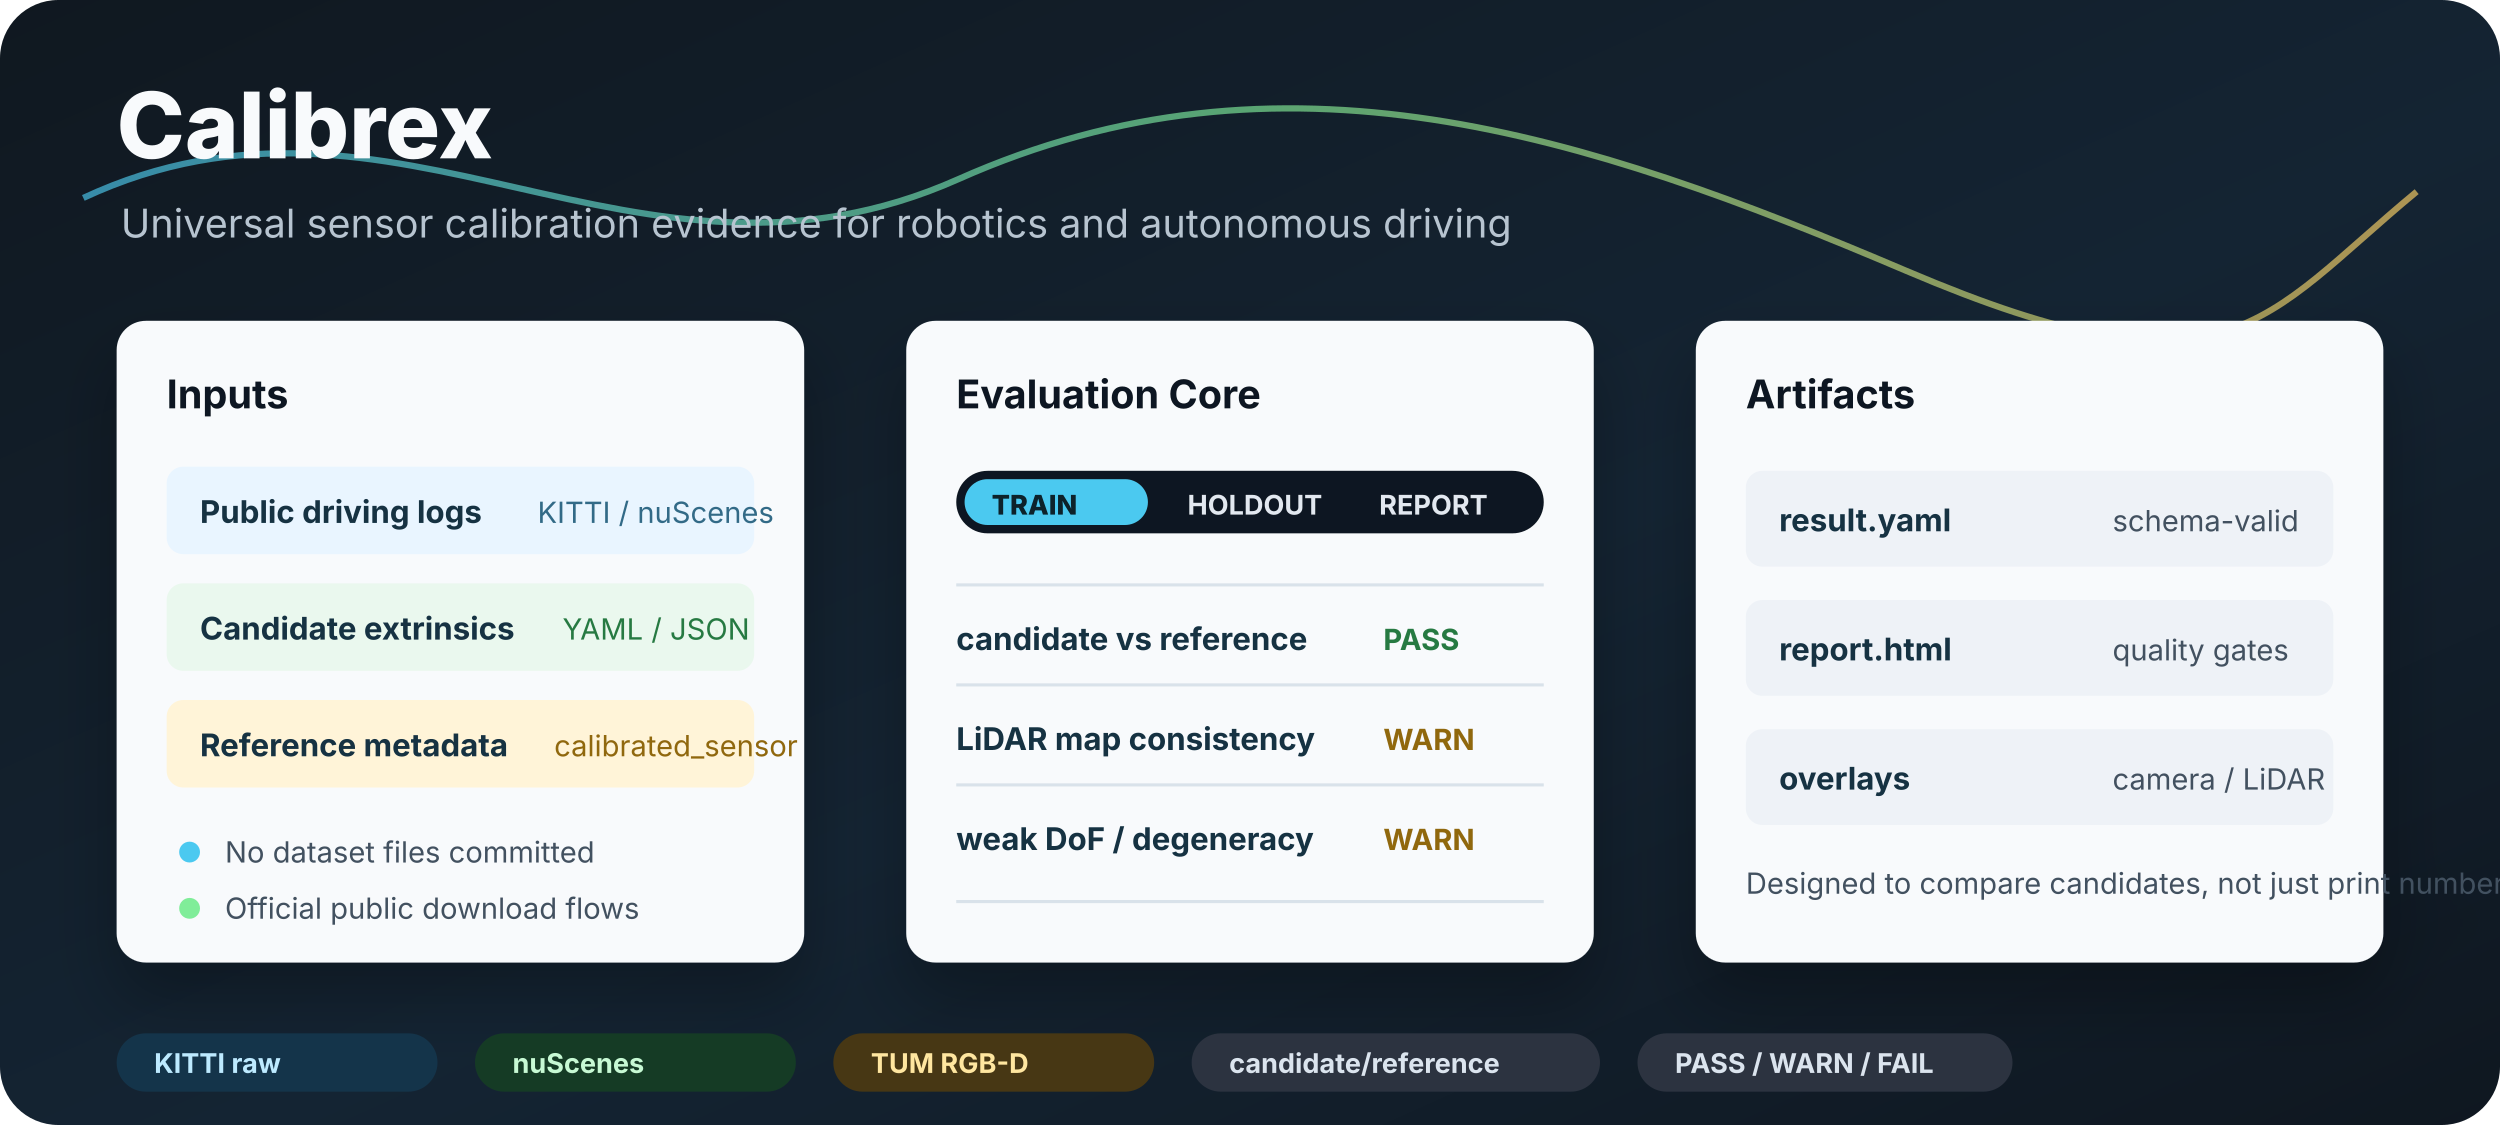
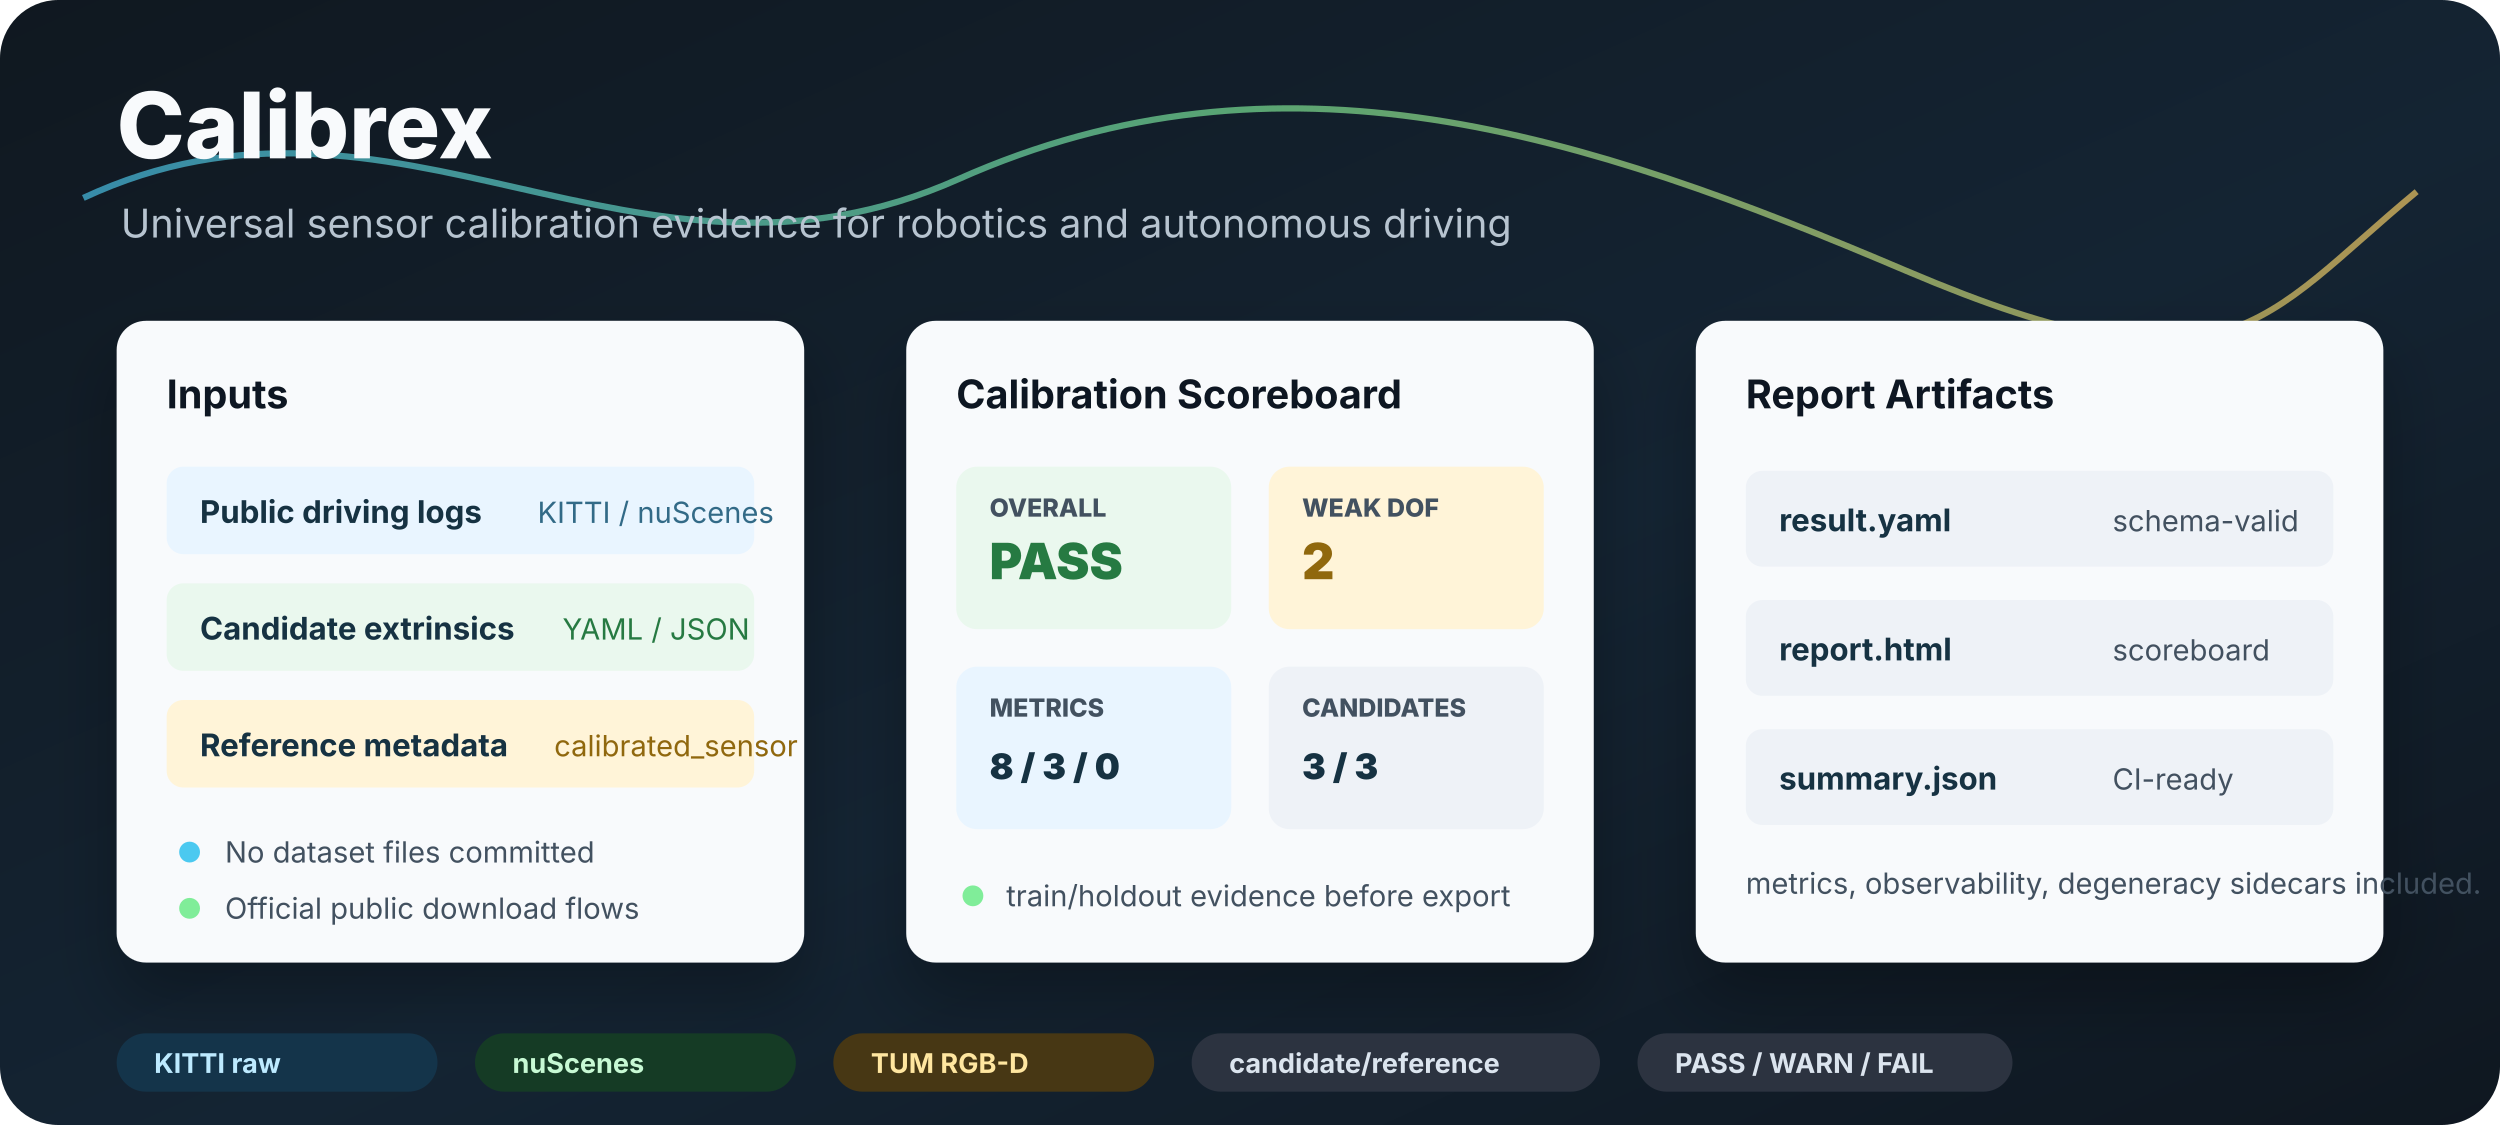
<svg xmlns="http://www.w3.org/2000/svg" width="1200" height="540" viewBox="0 0 1200 540" role="img" aria-label="Calibrex public dataset calibration report overview">
  <defs>
    <linearGradient id="bg" x1="0" y1="0" x2="1" y2="1">
      <stop offset="0" stop-color="#101820" />
      <stop offset="0.55" stop-color="#142433" />
      <stop offset="1" stop-color="#0f1720" />
    </linearGradient>
    <linearGradient id="line" x1="0" y1="0" x2="1" y2="0">
      <stop offset="0" stop-color="#4cc9f0" />
      <stop offset="0.5" stop-color="#80ed99" />
      <stop offset="1" stop-color="#ffd166" />
    </linearGradient>
    <filter id="shadow" x="-20%" y="-20%" width="140%" height="140%">
      <feDropShadow dx="0" dy="18" stdDeviation="16" flood-color="#000000" flood-opacity="0.28" />
    </filter>
  </defs>
  <rect width="1200" height="540" rx="28" fill="url(#bg)" />
  <path d="M40 95 C190 25, 305 155, 460 86 S760 64, 915 130 S1085 154, 1160 92" fill="none" stroke="url(#line)" stroke-width="3" opacity="0.65" />
  <g font-family="Inter, ui-sans-serif, system-ui, -apple-system, BlinkMacSystemFont, 'Segoe UI', sans-serif">
    <text x="56" y="76" fill="#f8fafc" font-size="44" font-weight="800">Calibrex</text>
    <text x="58" y="114" fill="#b7c4d0" font-size="19">Universal sensor calibration evidence for robotics and autonomous driving</text>
    <g transform="translate(56,154)" filter="url(#shadow)">
      <rect width="330" height="308" rx="14" fill="#f8fafc" />
      <text x="24" y="42" fill="#0f1720" font-size="19" font-weight="750">Inputs</text>
      <g transform="translate(24,70)">
        <rect width="282" height="42" rx="8" fill="#e9f5ff" />
        <text x="16" y="27" fill="#153243" font-size="15" font-weight="650">Public driving logs</text>
        <text x="178" y="27" fill="#336b87" font-size="14">KITTI / nuScenes</text>
      </g>
      <g transform="translate(24,126)">
        <rect width="282" height="42" rx="8" fill="#eaf8ee" />
        <text x="16" y="27" fill="#153243" font-size="15" font-weight="650">Candidate extrinsics</text>
        <text x="190" y="27" fill="#287a43" font-size="14">YAML / JSON</text>
      </g>
      <g transform="translate(24,182)">
        <rect width="282" height="42" rx="8" fill="#fff4d8" />
        <text x="16" y="27" fill="#153243" font-size="15" font-weight="650">Reference metadata</text>
        <text x="186" y="27" fill="#906811" font-size="14">calibrated_sensor</text>
      </g>
      <g transform="translate(24,246)">
        <circle cx="11" cy="9" r="5" fill="#4cc9f0" />
        <text x="28" y="14" fill="#435160" font-size="14">No dataset files committed</text>
        <circle cx="11" cy="36" r="5" fill="#80ed99" />
        <text x="28" y="41" fill="#435160" font-size="14">Official public download flows</text>
      </g>
    </g>
    <g transform="translate(435,154)" filter="url(#shadow)">
      <rect width="330" height="308" rx="14" fill="#f8fafc" />
-       <text x="24" y="42" fill="#0f1720" font-size="19" font-weight="750">Evaluation Core</text>
-       <g transform="translate(24,72)">
-         <rect width="282" height="30" rx="15" fill="#0f1720" />
-         <rect x="4" y="4" width="88" height="22" rx="11" fill="#4cc9f0" />
-         <text x="17" y="21" fill="#08202a" font-size="13" font-weight="800">TRAIN</text>
-         <text x="111" y="21" fill="#e2e8f0" font-size="13" font-weight="700">HOLDOUT</text>
-         <text x="203" y="21" fill="#e2e8f0" font-size="13" font-weight="700">REPORT</text>
+       <text x="24" y="42" fill="#0f1720" font-size="19" font-weight="750">Calibration Scoreboard</text>
+       <g transform="translate(24,70)">
+         <rect width="132" height="78" rx="10" fill="#eaf8ee" />
+         <text x="16" y="24" fill="#435160" font-size="12" font-weight="800">OVERALL</text>
+         <text x="16" y="54" fill="#287a43" font-size="24" font-weight="850">PASS</text>
      </g>
-       <g transform="translate(24,126)">
-         <rect width="282" height="1.5" fill="#d9e2ea" />
-         <text x="0" y="32" fill="#153243" font-size="15" font-weight="650">candidate vs reference</text>
-         <text x="205" y="32" fill="#287a43" font-size="14" font-weight="700">PASS</text>
-         <rect y="48" width="282" height="1.5" fill="#d9e2ea" />
-         <text x="0" y="80" fill="#153243" font-size="15" font-weight="650">LiDAR map consistency</text>
-         <text x="205" y="80" fill="#906811" font-size="14" font-weight="700">WARN</text>
-         <rect y="96" width="282" height="1.5" fill="#d9e2ea" />
-         <text x="0" y="128" fill="#153243" font-size="15" font-weight="650">weak DoF / degeneracy</text>
-         <text x="205" y="128" fill="#906811" font-size="14" font-weight="700">WARN</text>
+       <g transform="translate(174,70)">
+         <rect width="132" height="78" rx="10" fill="#fff4d8" />
+         <text x="16" y="24" fill="#435160" font-size="12" font-weight="800">WEAK DOF</text>
+         <text x="16" y="54" fill="#906811" font-size="24" font-weight="850">2</text>
      </g>
-       <g transform="translate(24,278)">
-         <rect width="282" height="1.5" fill="#d9e2ea" />
+       <g transform="translate(24,166)">
+         <rect width="132" height="78" rx="10" fill="#e9f5ff" />
+         <text x="16" y="24" fill="#435160" font-size="12" font-weight="800">METRICS</text>
+         <text x="16" y="54" fill="#153243" font-size="17" font-weight="850">8 / 3 / 0</text>
+       </g>
+       <g transform="translate(174,166)">
+         <rect width="132" height="78" rx="10" fill="#eef2f7" />
+         <text x="16" y="24" fill="#435160" font-size="12" font-weight="800">CANDIDATES</text>
+         <text x="16" y="54" fill="#153243" font-size="17" font-weight="850">3 / 3</text>
+       </g>
+       <g transform="translate(24,268)">
+         <circle cx="8" cy="8" r="5" fill="#80ed99" />
+         <text x="24" y="13" fill="#435160" font-size="14">train/holdout evidence before export</text>
      </g>
    </g>
    <g transform="translate(814,154)" filter="url(#shadow)">
      <rect width="330" height="308" rx="14" fill="#f8fafc" />
-       <text x="24" y="42" fill="#0f1720" font-size="19" font-weight="750">Artifacts</text>
+       <text x="24" y="42" fill="#0f1720" font-size="19" font-weight="750">Report Artifacts</text>
      <g transform="translate(24,72)">
        <rect width="282" height="46" rx="8" fill="#eef2f7" />
        <text x="16" y="29" fill="#153243" font-size="15" font-weight="650">result.yaml</text>
        <text x="176" y="29" fill="#435160" font-size="14">schema-valid</text>
      </g>
      <g transform="translate(24,134)">
        <rect width="282" height="46" rx="8" fill="#eef2f7" />
        <text x="16" y="29" fill="#153243" font-size="15" font-weight="650">report.html</text>
-         <text x="176" y="29" fill="#435160" font-size="14">quality gates</text>
+         <text x="176" y="29" fill="#435160" font-size="14">scoreboard</text>
      </g>
      <g transform="translate(24,196)">
        <rect width="282" height="46" rx="8" fill="#eef2f7" />
-         <text x="16" y="29" fill="#153243" font-size="15" font-weight="650">overlays</text>
-         <text x="176" y="29" fill="#435160" font-size="14">camera / LiDAR</text>
+         <text x="16" y="29" fill="#153243" font-size="15" font-weight="650">summary.json</text>
+         <text x="176" y="29" fill="#435160" font-size="14">CI-ready</text>
      </g>
      <g transform="translate(24,260)">
-         <text x="0" y="15" fill="#435160" font-size="14">Designed to compare candidates, not just print numbers.</text>
+         <text x="0" y="15" fill="#435160" font-size="14">metrics, observability, degeneracy sidecars included.</text>
      </g>
    </g>
    <g transform="translate(56,496)">
      <rect width="154" height="28" rx="14" fill="#14344a" />
      <text x="18" y="19" fill="#bdeaff" font-size="13" font-weight="750">KITTI raw</text>
      <rect x="172" width="154" height="28" rx="14" fill="#153b25" />
      <text x="190" y="19" fill="#c7f9d4" font-size="13" font-weight="750">nuScenes</text>
      <rect x="344" width="154" height="28" rx="14" fill="#473714" />
      <text x="362" y="19" fill="#ffe6a0" font-size="13" font-weight="750">TUM RGB-D</text>
      <rect x="516" width="196" height="28" rx="14" fill="#2c3340" />
      <text x="534" y="19" fill="#dbe4ee" font-size="13" font-weight="750">candidate/reference</text>
      <rect x="730" width="180" height="28" rx="14" fill="#2c3340" />
      <text x="748" y="19" fill="#dbe4ee" font-size="13" font-weight="750">PASS / WARN / FAIL</text>
    </g>
  </g>
</svg>
